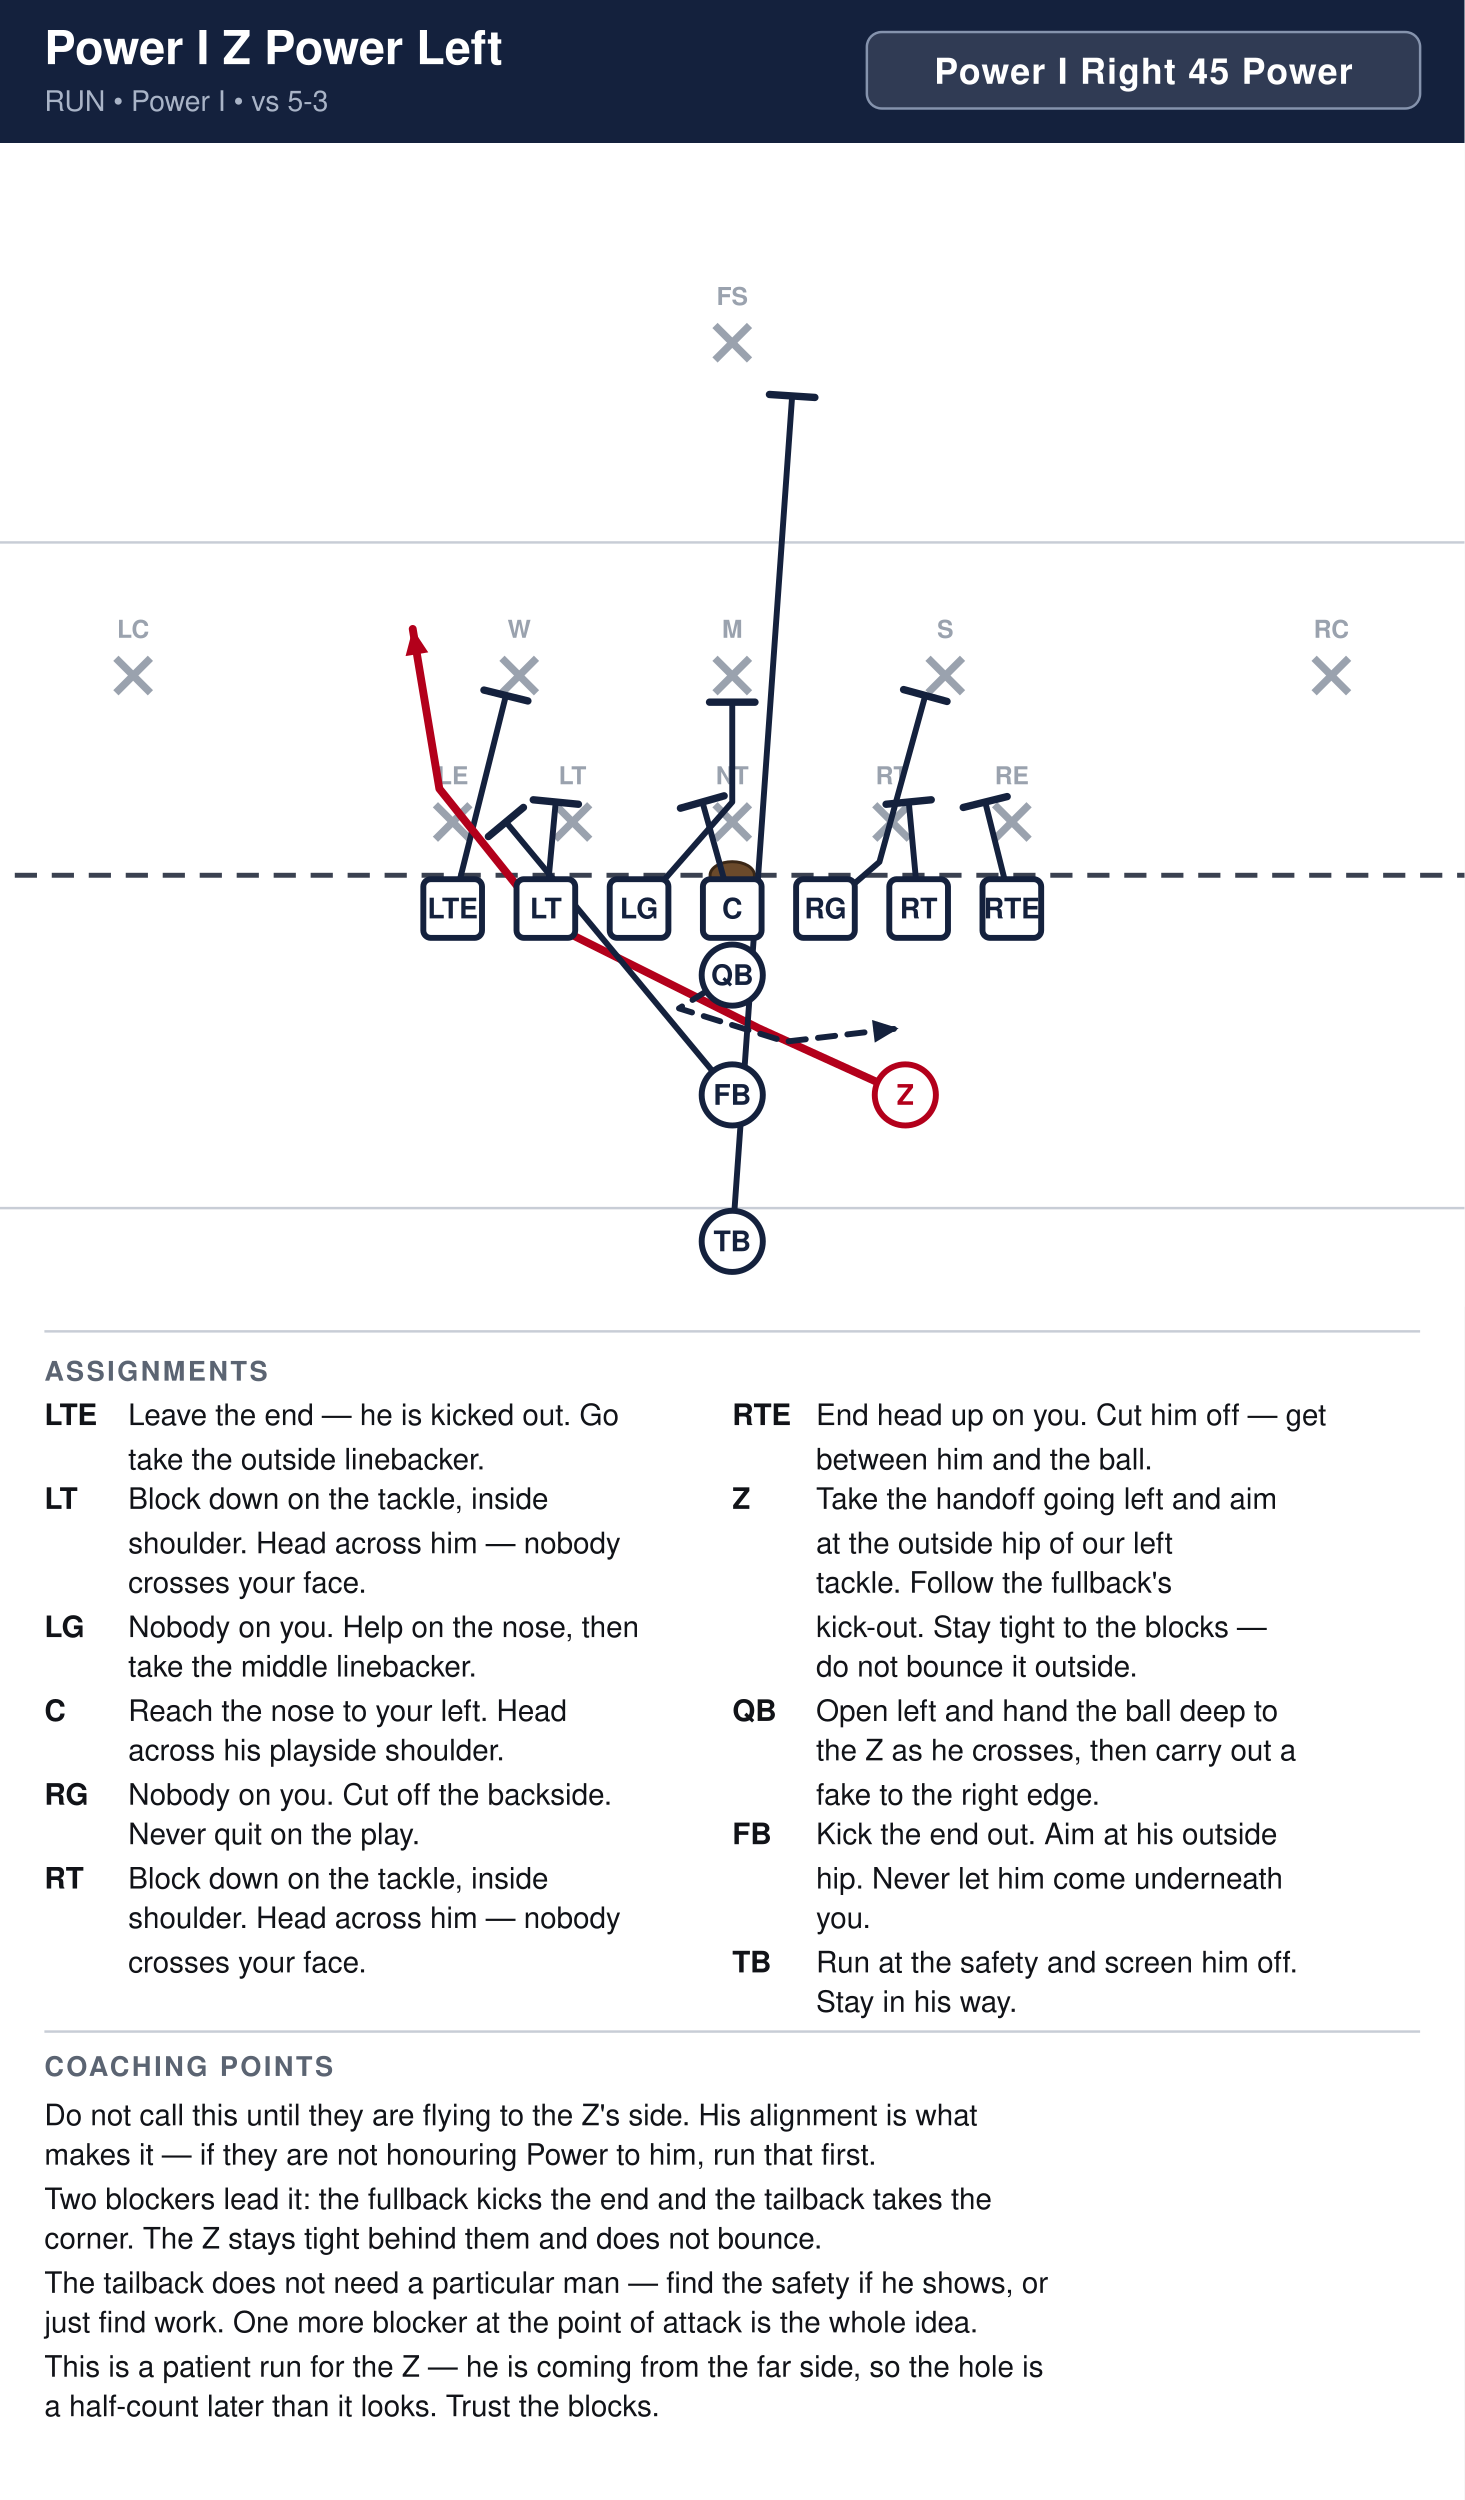
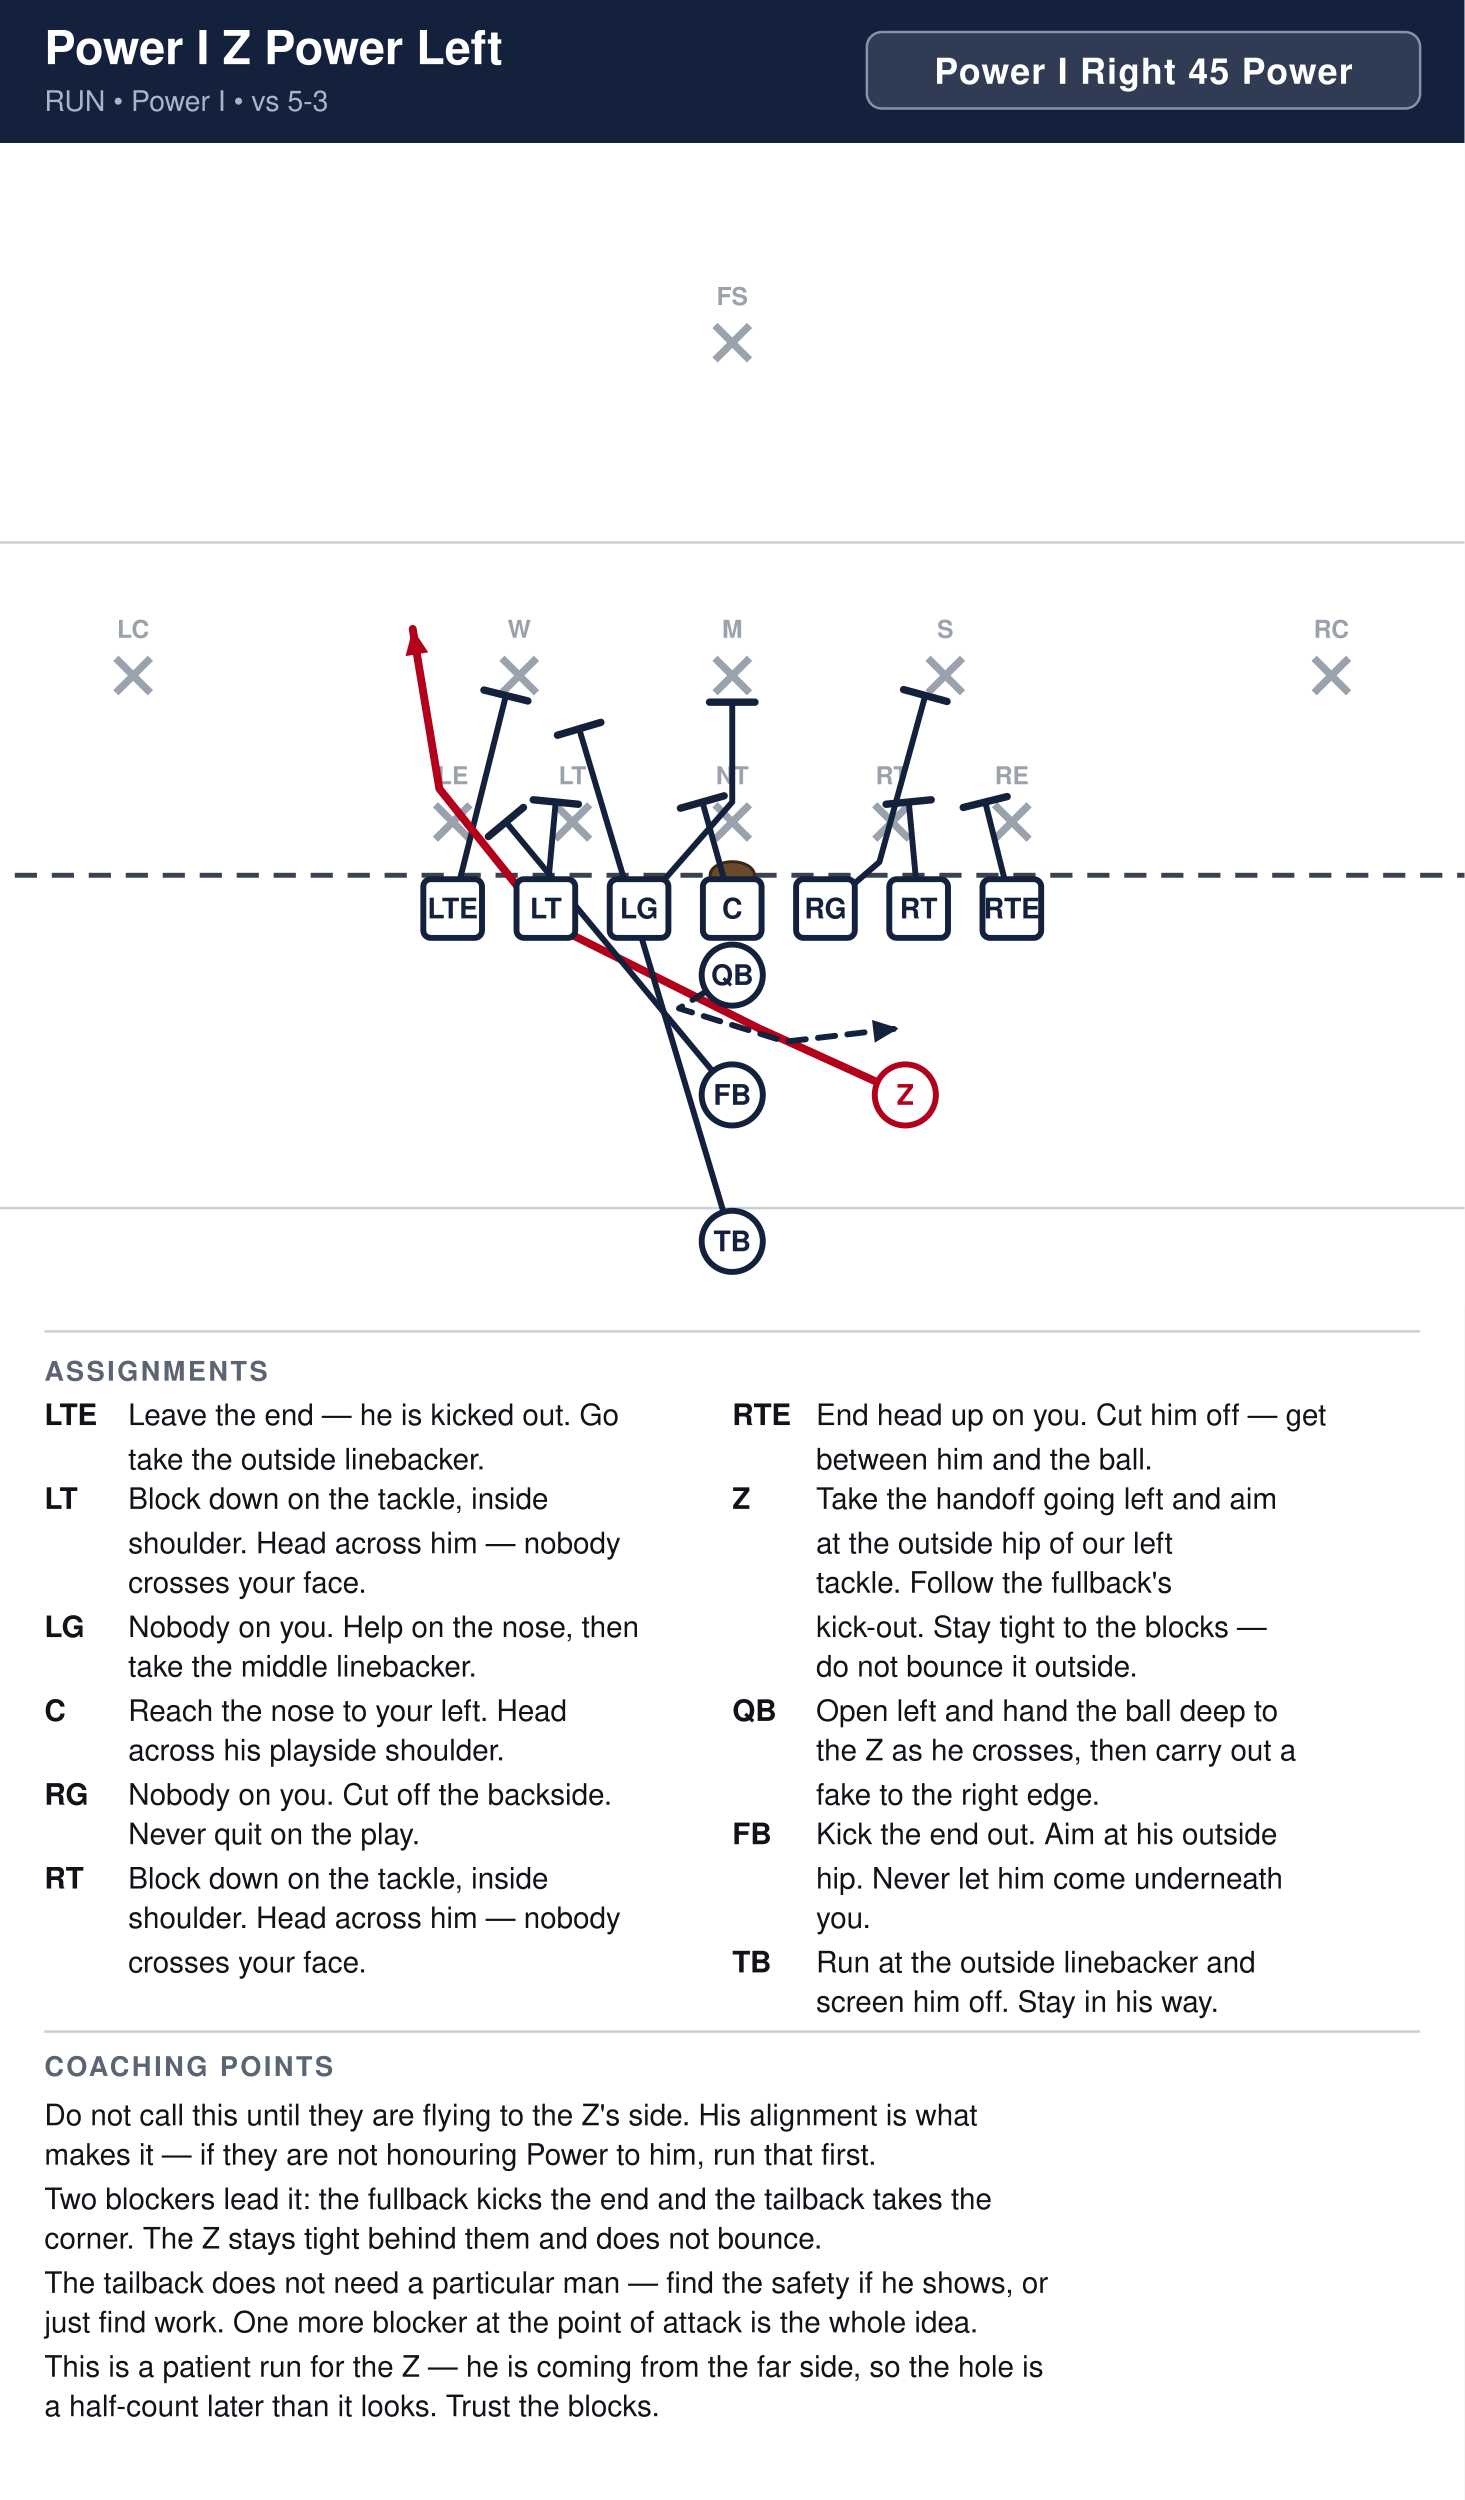
<svg xmlns="http://www.w3.org/2000/svg" width="594" height="1014" viewBox="0 0 594 1014" font-family="Segoe UI, Helvetica, Arial, sans-serif">
  <rect width="100%" height="100%" fill="#ffffff" />
  <rect x="0" y="0" width="594" height="58" fill="#14213d" />
  <text x="18" y="26" font-size="19.0" font-weight="700" fill="#ffffff">Power I Z Power Left</text>
  <text x="18" y="45" font-size="11.5" fill="#a9b4c7">RUN  •  Power I  •  vs 5-3</text>
  <rect x="351.6" y="13" width="224.4" height="31" rx="6" fill="#ffffff" fill-opacity="0.12" stroke="#8593ad" stroke-width="1" />
  <text x="463.8" y="34" text-anchor="middle" font-size="14.5" font-weight="700" fill="#ffffff" letter-spacing="0.5">Power I Right 45 Power</text>
  <clipPath id="fieldclip">
    <rect x="0" y="58" width="594" height="472" />
  </clipPath>
  <g clip-path="url(#fieldclip)">
    <g transform="translate(-54.0,31.0)">
      <rect x="0" y="0" width="702" height="513" fill="#ffffff" />
      <line x1="0" y1="459.0" x2="702" y2="459.0" stroke="#c8cdd6" stroke-width="1" />
      <line x1="0" y1="189.0" x2="702" y2="189.0" stroke="#c8cdd6" stroke-width="1" />
      <line x1="0" y1="324.0" x2="702" y2="324.0" stroke="#3a4150" stroke-width="2" stroke-dasharray="9 6" />
      <ellipse cx="351.0" cy="324.0" rx="9" ry="5.5" fill="#6b4a2b" stroke="#3a2716" stroke-width="1.2" />
      <line x1="230.6" y1="295.4" x2="244.6" y2="309.4" stroke="#9aa2ae" stroke-width="3" />
      <line x1="244.6" y1="295.4" x2="230.6" y2="309.4" stroke="#9aa2ae" stroke-width="3" />
      <text x="237.6" y="287.1" text-anchor="middle" font-size="10" fill="#9aa2ae" font-weight="600">LE</text>
      <line x1="279.2" y1="295.4" x2="293.2" y2="309.4" stroke="#9aa2ae" stroke-width="3" />
      <line x1="293.2" y1="295.4" x2="279.2" y2="309.4" stroke="#9aa2ae" stroke-width="3" />
      <text x="286.2" y="287.1" text-anchor="middle" font-size="10" fill="#9aa2ae" font-weight="600">LT</text>
      <line x1="344.0" y1="295.4" x2="358.0" y2="309.4" stroke="#9aa2ae" stroke-width="3" />
      <line x1="358.0" y1="295.4" x2="344.0" y2="309.4" stroke="#9aa2ae" stroke-width="3" />
      <text x="351.0" y="287.1" text-anchor="middle" font-size="10" fill="#9aa2ae" font-weight="600">NT</text>
      <line x1="408.8" y1="295.4" x2="422.8" y2="309.4" stroke="#9aa2ae" stroke-width="3" />
      <line x1="422.8" y1="295.4" x2="408.8" y2="309.4" stroke="#9aa2ae" stroke-width="3" />
      <text x="415.8" y="287.1" text-anchor="middle" font-size="10" fill="#9aa2ae" font-weight="600">RT</text>
      <line x1="457.4" y1="295.4" x2="471.4" y2="309.4" stroke="#9aa2ae" stroke-width="3" />
      <line x1="471.4" y1="295.4" x2="457.4" y2="309.4" stroke="#9aa2ae" stroke-width="3" />
      <text x="464.4" y="287.1" text-anchor="middle" font-size="10" fill="#9aa2ae" font-weight="600">RE</text>
      <line x1="257.6" y1="236.0" x2="271.6" y2="250.0" stroke="#9aa2ae" stroke-width="3" />
      <line x1="271.6" y1="236.0" x2="257.6" y2="250.0" stroke="#9aa2ae" stroke-width="3" />
      <text x="264.6" y="227.7" text-anchor="middle" font-size="10" fill="#9aa2ae" font-weight="600">W</text>
      <line x1="344.0" y1="236.0" x2="358.0" y2="250.0" stroke="#9aa2ae" stroke-width="3" />
      <line x1="358.0" y1="236.0" x2="344.0" y2="250.0" stroke="#9aa2ae" stroke-width="3" />
      <text x="351.0" y="227.7" text-anchor="middle" font-size="10" fill="#9aa2ae" font-weight="600">M</text>
      <line x1="430.4" y1="236.0" x2="444.4" y2="250.0" stroke="#9aa2ae" stroke-width="3" />
      <line x1="444.4" y1="236.0" x2="430.4" y2="250.0" stroke="#9aa2ae" stroke-width="3" />
      <text x="437.4" y="227.7" text-anchor="middle" font-size="10" fill="#9aa2ae" font-weight="600">S</text>
      <line x1="101.0" y1="236.0" x2="115.0" y2="250.0" stroke="#9aa2ae" stroke-width="3" />
      <line x1="115.0" y1="236.0" x2="101.0" y2="250.0" stroke="#9aa2ae" stroke-width="3" />
      <text x="108.0" y="227.7" text-anchor="middle" font-size="10" fill="#9aa2ae" font-weight="600">LC</text>
      <line x1="587.0" y1="236.0" x2="601.0" y2="250.0" stroke="#9aa2ae" stroke-width="3" />
      <line x1="601.0" y1="236.0" x2="587.0" y2="250.0" stroke="#9aa2ae" stroke-width="3" />
      <text x="594.0" y="227.7" text-anchor="middle" font-size="10" fill="#9aa2ae" font-weight="600">RC</text>
      <line x1="344.0" y1="101.0" x2="358.0" y2="115.0" stroke="#9aa2ae" stroke-width="3" />
      <line x1="358.0" y1="101.0" x2="344.0" y2="115.0" stroke="#9aa2ae" stroke-width="3" />
      <text x="351.0" y="92.7" text-anchor="middle" font-size="10" fill="#9aa2ae" font-weight="600">FS</text>
      <path d="M237.6,337.5 L259.2,251.1" fill="none" stroke="#14213d" stroke-width="2.4" stroke-linecap="round" stroke-linejoin="round" />
      <line x1="250.3" y1="248.9" x2="268.1" y2="253.3" stroke="#14213d" stroke-width="3.0" stroke-linecap="round" />
      <path d="M275.4,337.5 L279.4,294.3" fill="none" stroke="#14213d" stroke-width="2.4" stroke-linecap="round" stroke-linejoin="round" />
      <line x1="270.3" y1="293.4" x2="288.6" y2="295.2" stroke="#14213d" stroke-width="3.0" stroke-linecap="round" />
      <path d="M313.2,337.5 L351.0,294.3 L351.0,253.8" fill="none" stroke="#14213d" stroke-width="2.4" stroke-linecap="round" stroke-linejoin="round" />
      <line x1="341.8" y1="253.8" x2="360.2" y2="253.8" stroke="#14213d" stroke-width="3.0" stroke-linecap="round" />
      <path d="M351.0,337.5 L338.9,294.3" fill="none" stroke="#14213d" stroke-width="2.4" stroke-linecap="round" stroke-linejoin="round" />
      <line x1="330.0" y1="296.8" x2="347.7" y2="291.8" stroke="#14213d" stroke-width="3.0" stroke-linecap="round" />
      <path d="M388.8,337.5 L410.7,318.6 L429.3,251.1" fill="none" stroke="#14213d" stroke-width="2.4" stroke-linecap="round" stroke-linejoin="round" />
      <line x1="420.5" y1="248.7" x2="438.1" y2="253.5" stroke="#14213d" stroke-width="3.0" stroke-linecap="round" />
      <path d="M426.6,337.5 L422.6,294.3" fill="none" stroke="#14213d" stroke-width="2.4" stroke-linecap="round" stroke-linejoin="round" />
      <line x1="413.4" y1="295.2" x2="431.7" y2="293.4" stroke="#14213d" stroke-width="3.0" stroke-linecap="round" />
      <path d="M464.4,337.5 L453.6,294.3" fill="none" stroke="#14213d" stroke-width="2.4" stroke-linecap="round" stroke-linejoin="round" />
      <line x1="444.7" y1="296.5" x2="462.5" y2="292.1" stroke="#14213d" stroke-width="3.0" stroke-linecap="round" />
      <path d="M421.2,413.1 L361.8,386.1 L275.4,342.9 L232.2,288.9 L221.4,224.1" fill="none" stroke="#b3001b" stroke-width="3.2" stroke-linecap="round" stroke-linejoin="round" />
      <polygon points="221.4,224.1 227.7,233.6 218.5,235.1" fill="#b3001b" />
      <path d="M351.0,364.5 L329.4,378.0 L372.6,391.5 L418.5,386.1" fill="none" stroke="#14213d" stroke-width="2.4" stroke-linecap="round" stroke-linejoin="round" stroke-dasharray="7 5" />
      <polygon points="418.5,386.1 408.8,391.9 407.7,382.7" fill="#14213d" />
      <path d="M351.0,413.1 L259.2,302.4" fill="none" stroke="#14213d" stroke-width="2.4" stroke-linecap="round" stroke-linejoin="round" />
      <line x1="252.1" y1="308.3" x2="266.3" y2="296.5" stroke="#14213d" stroke-width="3.0" stroke-linecap="round" />
-       <path d="M351.0,472.5 L375.3,129.6" fill="none" stroke="#14213d" stroke-width="2.4" stroke-linecap="round" stroke-linejoin="round" />
-       <line x1="366.1" y1="129.0" x2="384.5" y2="130.2" stroke="#14213d" stroke-width="3.0" stroke-linecap="round" />
+       <path d="M351.0,472.5 L288.9,264.6" fill="none" stroke="#14213d" stroke-width="2.4" stroke-linecap="round" stroke-linejoin="round" />
+       <line x1="280.1" y1="267.2" x2="297.7" y2="262.0" stroke="#14213d" stroke-width="3.0" stroke-linecap="round" />
      <rect x="225.7" y="325.6" width="23.8" height="23.8" rx="3" fill="#ffffff" stroke="#14213d" stroke-width="2.4" />
      <text x="237.6" y="341.5" text-anchor="middle" font-size="11.5" font-weight="700" fill="#14213d">LTE</text>
      <rect x="263.5" y="325.6" width="23.8" height="23.8" rx="3" fill="#ffffff" stroke="#14213d" stroke-width="2.4" />
      <text x="275.4" y="341.5" text-anchor="middle" font-size="11.5" font-weight="700" fill="#14213d">LT</text>
      <rect x="301.3" y="325.6" width="23.8" height="23.8" rx="3" fill="#ffffff" stroke="#14213d" stroke-width="2.4" />
      <text x="313.2" y="341.5" text-anchor="middle" font-size="11.5" font-weight="700" fill="#14213d">LG</text>
      <rect x="339.1" y="325.6" width="23.8" height="23.8" rx="3" fill="#ffffff" stroke="#14213d" stroke-width="2.4" />
      <text x="351.0" y="341.5" text-anchor="middle" font-size="11.5" font-weight="700" fill="#14213d">C</text>
      <rect x="376.9" y="325.6" width="23.8" height="23.8" rx="3" fill="#ffffff" stroke="#14213d" stroke-width="2.4" />
      <text x="388.8" y="341.5" text-anchor="middle" font-size="11.5" font-weight="700" fill="#14213d">RG</text>
      <rect x="414.7" y="325.6" width="23.8" height="23.8" rx="3" fill="#ffffff" stroke="#14213d" stroke-width="2.4" />
      <text x="426.6" y="341.5" text-anchor="middle" font-size="11.5" font-weight="700" fill="#14213d">RT</text>
      <rect x="452.5" y="325.6" width="23.8" height="23.8" rx="3" fill="#ffffff" stroke="#14213d" stroke-width="2.4" />
      <text x="464.4" y="341.5" text-anchor="middle" font-size="11.5" font-weight="700" fill="#14213d">RTE</text>
      <circle cx="421.2" cy="413.1" r="12.4" fill="#ffffff" stroke="#b3001b" stroke-width="2.4" />
      <text x="421.2" y="417.1" text-anchor="middle" font-size="11.5" font-weight="700" fill="#b3001b">Z</text>
      <circle cx="351.0" cy="364.5" r="12.4" fill="#ffffff" stroke="#14213d" stroke-width="2.4" />
      <text x="351.0" y="368.5" text-anchor="middle" font-size="11.5" font-weight="700" fill="#14213d">QB</text>
      <circle cx="351.0" cy="413.1" r="12.4" fill="#ffffff" stroke="#14213d" stroke-width="2.4" />
      <text x="351.0" y="417.1" text-anchor="middle" font-size="11.5" font-weight="700" fill="#14213d">FB</text>
      <circle cx="351.0" cy="472.5" r="12.4" fill="#ffffff" stroke="#14213d" stroke-width="2.4" />
      <text x="351.0" y="476.5" text-anchor="middle" font-size="11.5" font-weight="700" fill="#14213d">TB</text>
    </g>
  </g>
  <line x1="18" y1="540" x2="576" y2="540" stroke="#c8cdd6" stroke-width="1" />
  <text x="18" y="560" font-size="11" font-weight="700" fill="#5b6472" letter-spacing="1">ASSIGNMENTS</text>
  <text x="18" y="578" font-size="12" font-weight="700" fill="#111318">LTE</text>
  <text x="52" y="578" font-size="12" fill="#111318">Leave the end — he is kicked out. Go</text>
  <text x="52" y="596" font-size="12" fill="#111318">take the outside linebacker.</text>
  <text x="18" y="612" font-size="12" font-weight="700" fill="#111318">LT</text>
  <text x="52" y="612" font-size="12" fill="#111318">Block down on the tackle, inside</text>
  <text x="52" y="630" font-size="12" fill="#111318">shoulder. Head across him — nobody</text>
  <text x="52" y="646" font-size="12" fill="#111318">crosses your face.</text>
  <text x="18" y="664" font-size="12" font-weight="700" fill="#111318">LG</text>
  <text x="52" y="664" font-size="12" fill="#111318">Nobody on you. Help on the nose, then</text>
  <text x="52" y="680" font-size="12" fill="#111318">take the middle linebacker.</text>
  <text x="18" y="698" font-size="12" font-weight="700" fill="#111318">C</text>
  <text x="52" y="698" font-size="12" fill="#111318">Reach the nose to your left. Head</text>
  <text x="52" y="714" font-size="12" fill="#111318">across his playside shoulder.</text>
  <text x="18" y="732" font-size="12" font-weight="700" fill="#111318">RG</text>
  <text x="52" y="732" font-size="12" fill="#111318">Nobody on you. Cut off the backside.</text>
  <text x="52" y="748" font-size="12" fill="#111318">Never quit on the play.</text>
  <text x="18" y="766" font-size="12" font-weight="700" fill="#111318">RT</text>
  <text x="52" y="766" font-size="12" fill="#111318">Block down on the tackle, inside</text>
  <text x="52" y="782" font-size="12" fill="#111318">shoulder. Head across him — nobody</text>
  <text x="52" y="800" font-size="12" fill="#111318">crosses your face.</text>
  <text x="297" y="578" font-size="12" font-weight="700" fill="#111318">RTE</text>
  <text x="331" y="578" font-size="12" fill="#111318">End head up on you. Cut him off — get</text>
  <text x="331" y="596" font-size="12" fill="#111318">between him and the ball.</text>
  <text x="297" y="612" font-size="12" font-weight="700" fill="#111318">Z</text>
  <text x="331" y="612" font-size="12" fill="#111318">Take the handoff going left and aim</text>
  <text x="331" y="630" font-size="12" fill="#111318">at the outside hip of our left</text>
  <text x="331" y="646" font-size="12" fill="#111318">tackle. Follow the fullback's</text>
  <text x="331" y="664" font-size="12" fill="#111318">kick-out. Stay tight to the blocks —</text>
  <text x="331" y="680" font-size="12" fill="#111318">do not bounce it outside.</text>
  <text x="297" y="698" font-size="12" font-weight="700" fill="#111318">QB</text>
  <text x="331" y="698" font-size="12" fill="#111318">Open left and hand the ball deep to</text>
  <text x="331" y="714" font-size="12" fill="#111318">the Z as he crosses, then carry out a</text>
  <text x="331" y="732" font-size="12" fill="#111318">fake to the right edge.</text>
  <text x="297" y="748" font-size="12" font-weight="700" fill="#111318">FB</text>
  <text x="331" y="748" font-size="12" fill="#111318">Kick the end out. Aim at his outside</text>
  <text x="331" y="766" font-size="12" fill="#111318">hip. Never let him come underneath</text>
  <text x="331" y="782" font-size="12" fill="#111318">you.</text>
  <text x="297" y="800" font-size="12" font-weight="700" fill="#111318">TB</text>
-   <text x="331" y="800" font-size="12" fill="#111318">Run at the safety and screen him off.</text>
-   <text x="331" y="816" font-size="12" fill="#111318">Stay in his way.</text>
+   <text x="331" y="800" font-size="12" fill="#111318">Run at the outside linebacker and</text>
+   <text x="331" y="816" font-size="12" fill="#111318">screen him off. Stay in his way.</text>
  <line x1="18" y1="824" x2="576" y2="824" stroke="#c8cdd6" stroke-width="1" />
  <text x="18" y="842" font-size="11" font-weight="700" fill="#5b6472" letter-spacing="1">COACHING POINTS</text>
  <text x="18" y="862" font-size="12" fill="#111318">Do not call this until they are flying to the Z's side. His alignment is what</text>
  <text x="18" y="878" font-size="12" fill="#111318">makes it — if they are not honouring Power to him, run that first.</text>
  <text x="18" y="896" font-size="12" fill="#111318">Two blockers lead it: the fullback kicks the end and the tailback takes the</text>
  <text x="18" y="912" font-size="12" fill="#111318">corner. The Z stays tight behind them and does not bounce.</text>
  <text x="18" y="930" font-size="12" fill="#111318">The tailback does not need a particular man — find the safety if he shows, or</text>
  <text x="18" y="946" font-size="12" fill="#111318">just find work. One more blocker at the point of attack is the whole idea.</text>
  <text x="18" y="964" font-size="12" fill="#111318">This is a patient run for the Z — he is coming from the far side, so the hole is</text>
  <text x="18" y="980" font-size="12" fill="#111318">a half-count later than it looks. Trust the blocks.</text>
</svg>
